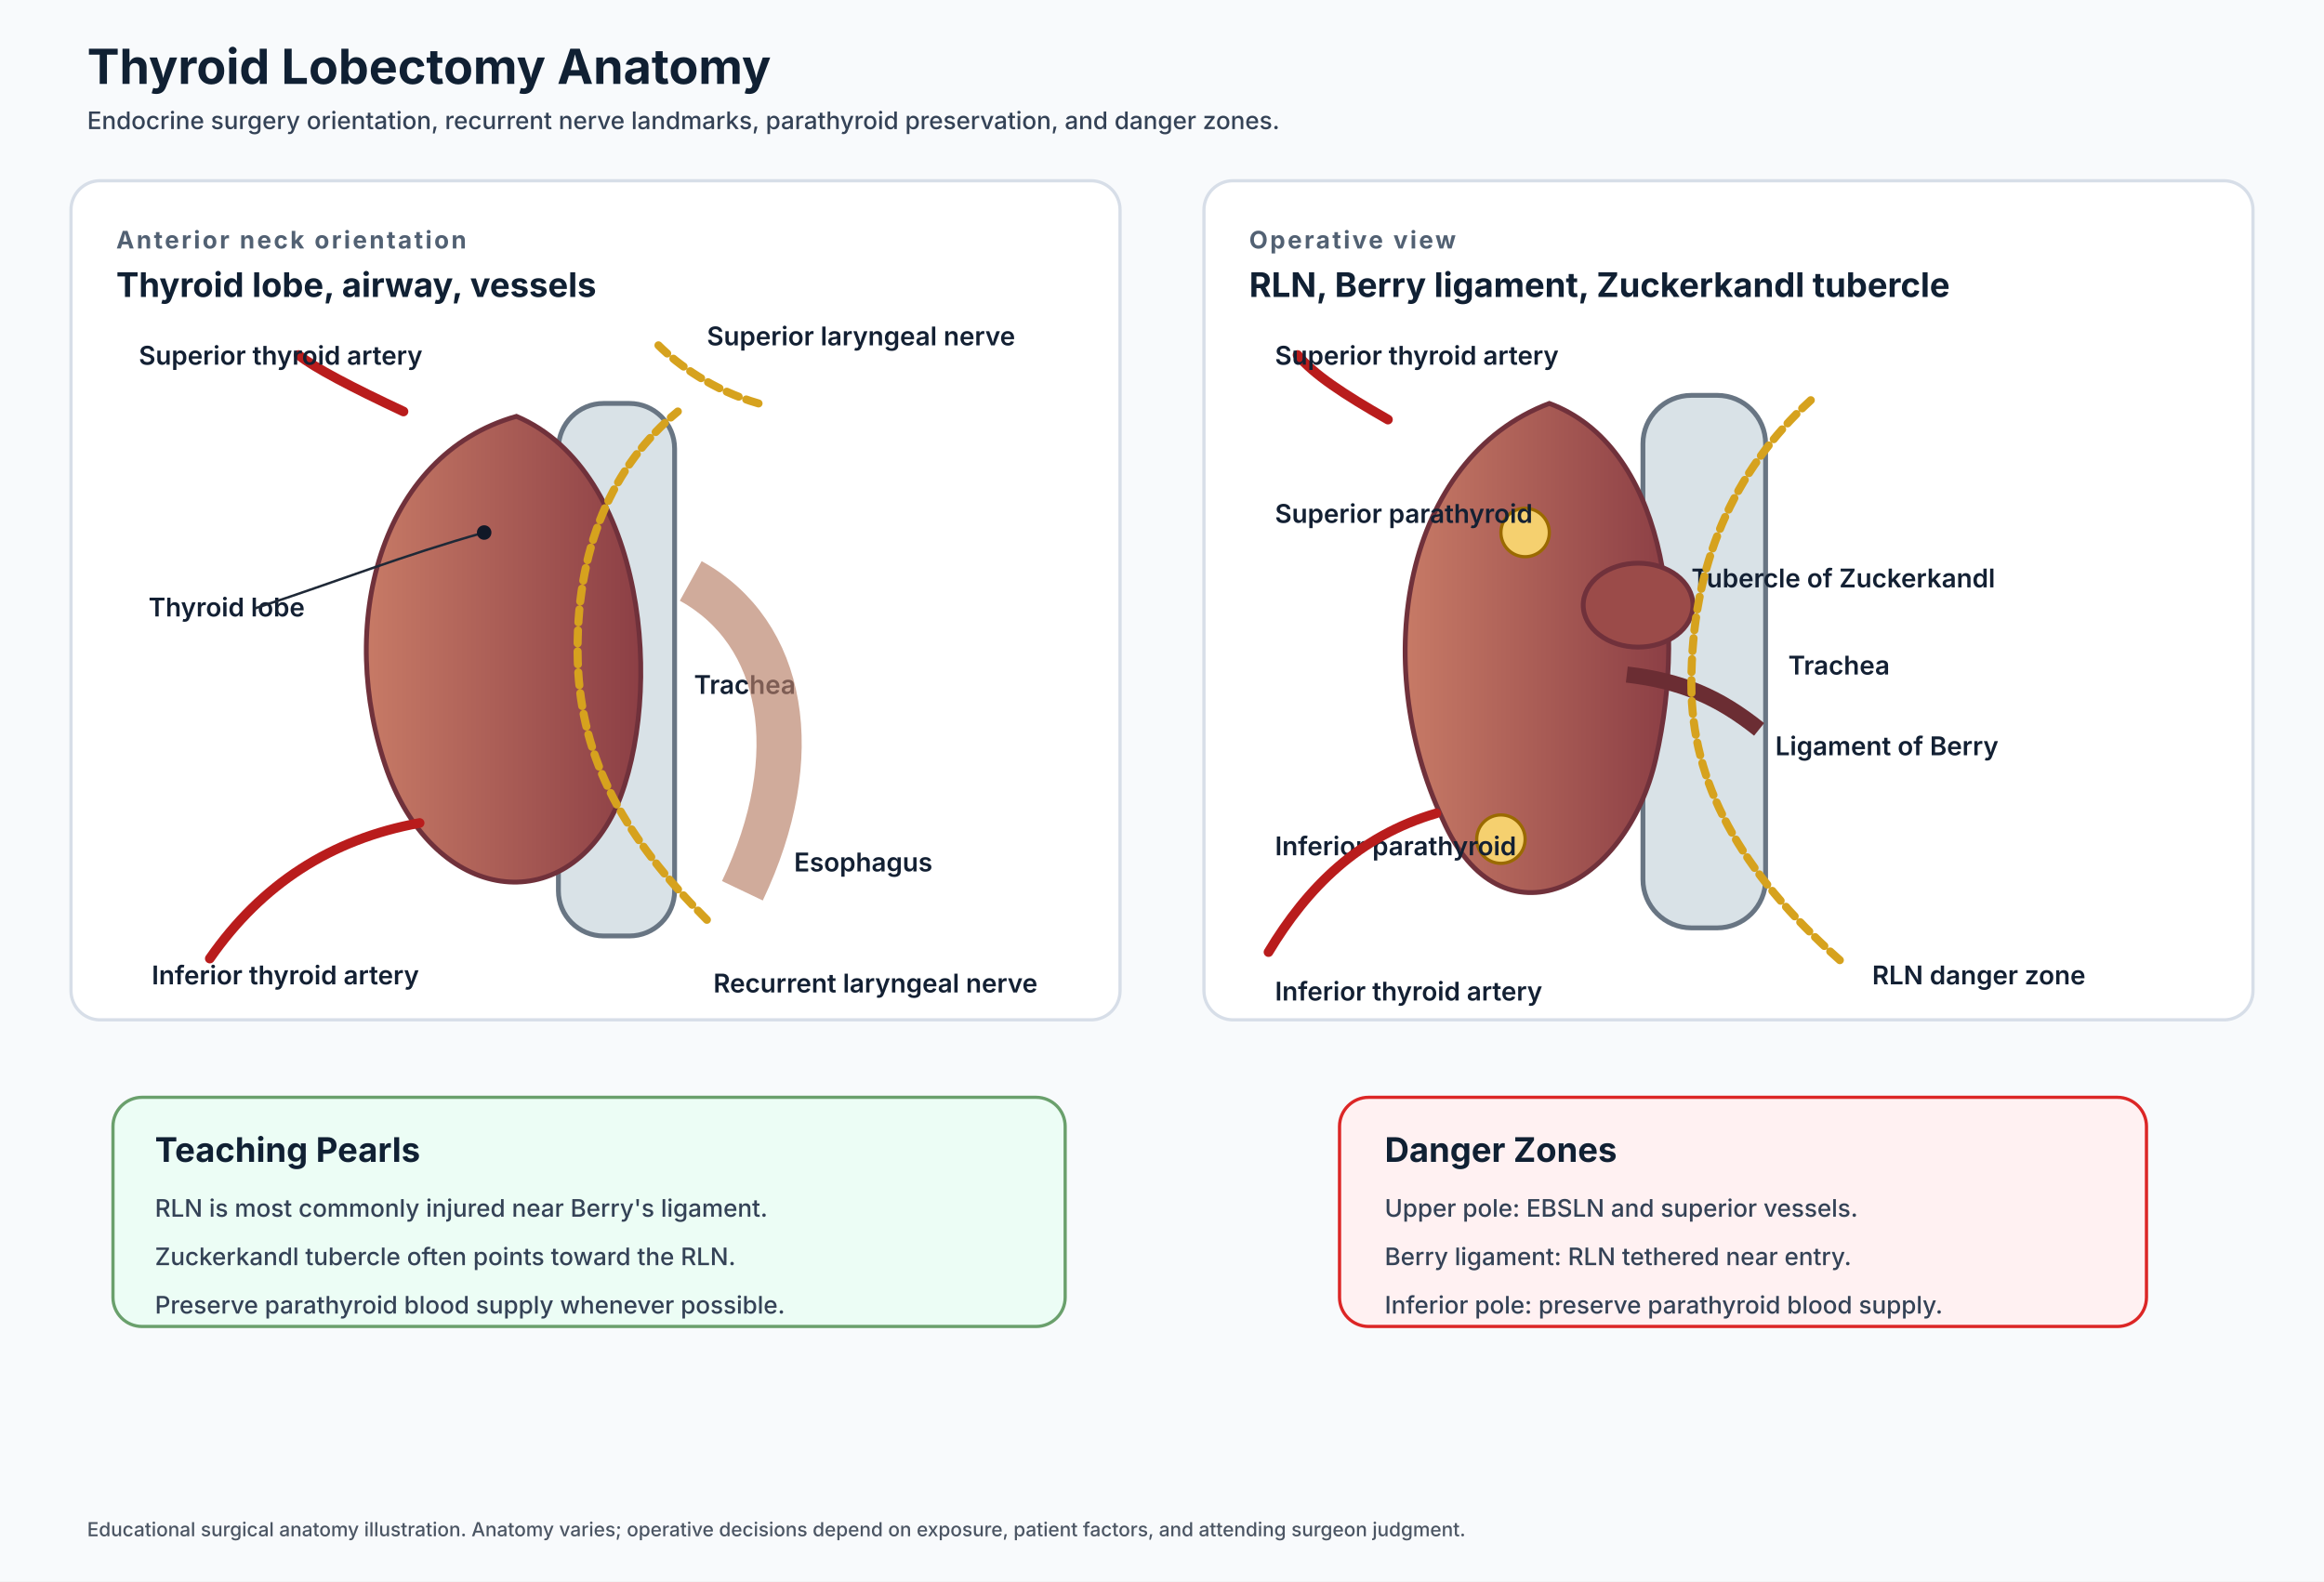
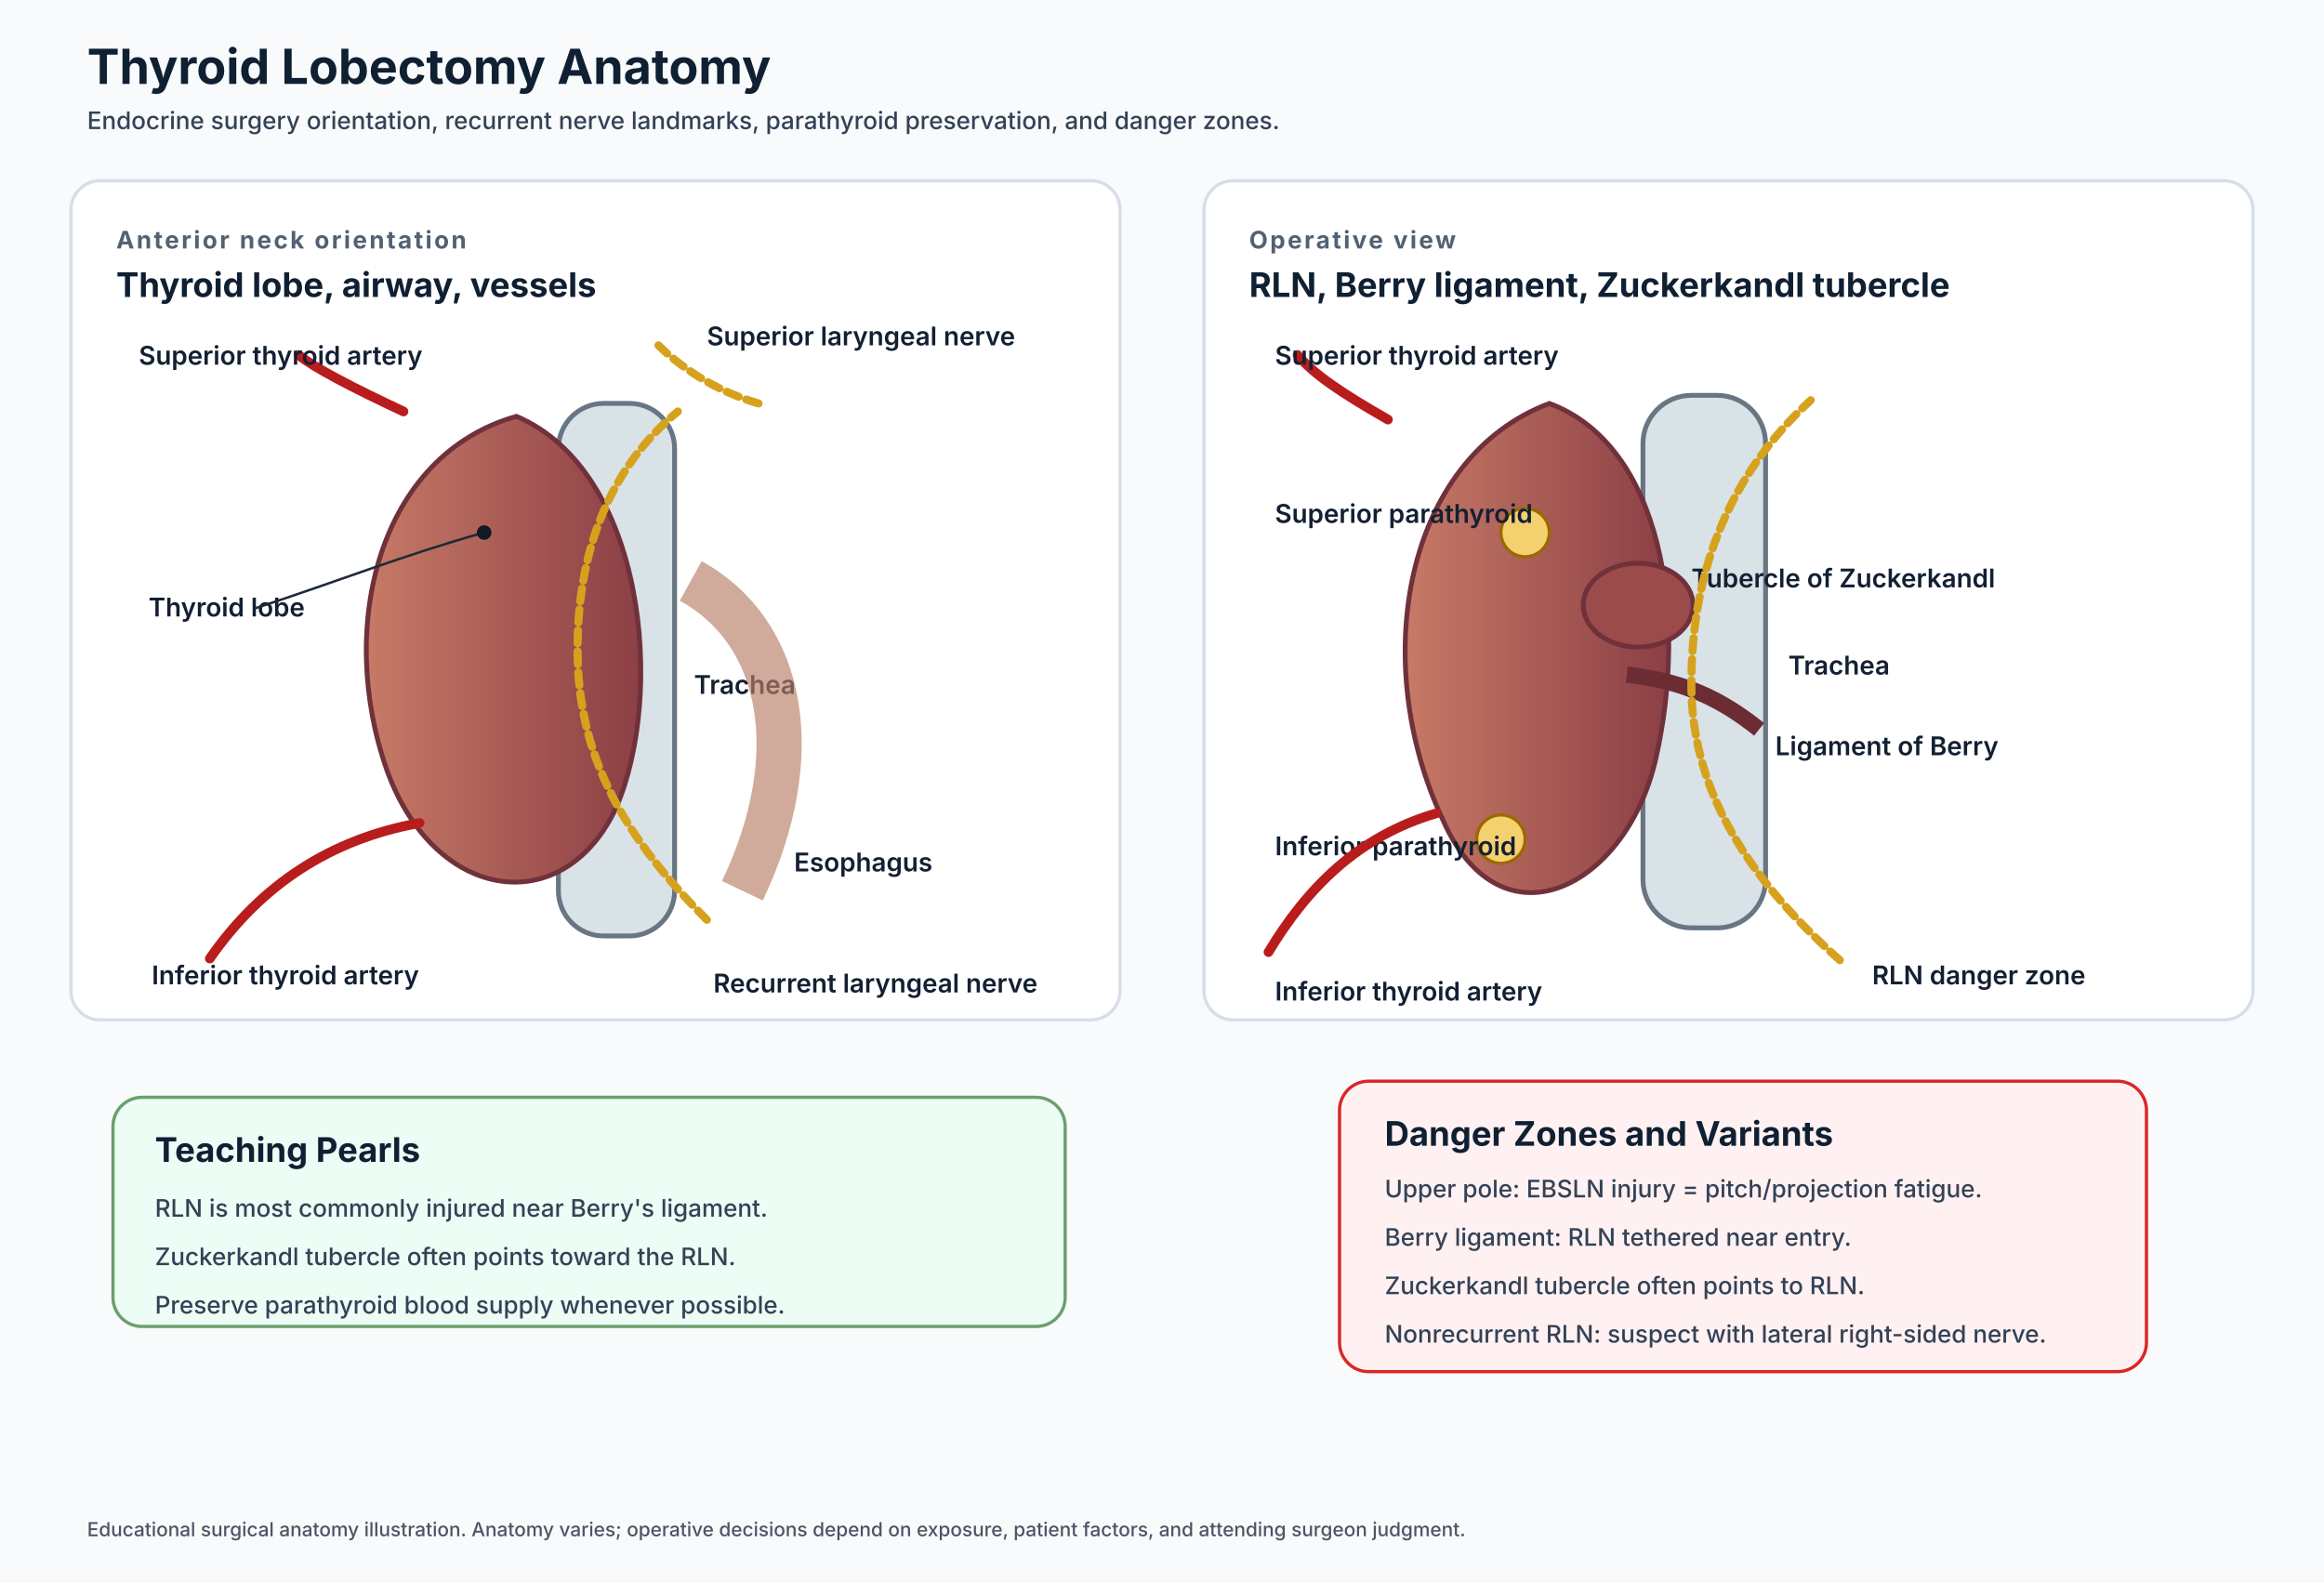
<svg xmlns="http://www.w3.org/2000/svg" viewBox="0 0 1440 980" role="img">
  <defs>
    <linearGradient id="bowel" x1="0" x2="1">
      <stop offset="0" stop-color="#f3c7a9" />
      <stop offset="1" stop-color="#c9836f" />
    </linearGradient>
    <linearGradient id="organ" x1="0" x2="1" y1="0" y2="1">
      <stop offset="0" stop-color="#f7d7bd" />
      <stop offset="1" stop-color="#b86761" />
    </linearGradient>
    <linearGradient id="muscle" x1="0" x2="1">
      <stop offset="0" stop-color="#e7a0a0" />
      <stop offset="1" stop-color="#a94d55" />
    </linearGradient>
    <linearGradient id="thyroid" x1="0" x2="1">
      <stop offset="0" stop-color="#c77a66" />
      <stop offset="1" stop-color="#8c3f45" />
    </linearGradient>
    <marker id="dot" markerWidth="8" markerHeight="8" refX="4" refY="4">
      <circle cx="4" cy="4" r="3" fill="#111827" />
    </marker>
    <marker id="arrow" markerWidth="10" markerHeight="10" refX="9" refY="5" orient="auto">
      <path d="M0,0 L10,5 L0,10 z" fill="#23577b" />
    </marker>
    <style>
.bg{fill:#f8fafc}.panel{fill:#fff;stroke:#d7dee8;stroke-width:2}.title{font:700 30px Inter,Arial,sans-serif;fill:#102033}.sub{font:700 15px Inter,Arial,sans-serif;fill:#526173;text-transform:uppercase;letter-spacing:1.4px}.h{font:700 21px Inter,Arial,sans-serif;fill:#102033}.label{font:600 16px Inter,Arial,sans-serif;fill:#132033}.small{font:600 13px Inter,Arial,sans-serif;fill:#263447}.note{font:500 15px Inter,Arial,sans-serif;fill:#344256}.tiny{font:500 12px Inter,Arial,sans-serif;fill:#4b5563}.leader{fill:none;stroke:#1f2937;stroke-width:1.5;marker-end:url(#dot)}.artery{fill:none;stroke:#b91c1c;stroke-width:6;stroke-linecap:round;stroke-linejoin:round}.vein{fill:none;stroke:#2563eb;stroke-width:6;stroke-linecap:round}.nerve{fill:none;stroke:#d6a21e;stroke-width:5;stroke-linecap:round;stroke-dasharray:8 5}.duct{fill:none;stroke:#7f9b42;stroke-width:13;stroke-linecap:round;stroke-linejoin:round}.danger{fill:#fff1f2;stroke:#dc2626;stroke-width:2}.pearl{fill:#ecfdf5;stroke:#6aa06c;stroke-width:2}.variant{fill:#fff7ed;stroke:#f59e0b;stroke-width:2}.flow{fill:#eef6ff;stroke:#23577b;stroke-width:2}.mesh{fill:#dbeafe;stroke:#2563eb;stroke-width:2;stroke-dasharray:6 4}.zone1{fill:#fee2e2;stroke:#b91c1c;stroke-width:2}.zone2{fill:#ffedd5;stroke:#ea580c;stroke-width:2}.zone3{fill:#ede9fe;stroke:#7c3aed;stroke-width:2}
</style>
  </defs>
  <rect width="1440" height="980" class="bg" />
  <text x="54" y="52" class="title">Thyroid Lobectomy Anatomy</text>
  <text x="54" y="80" class="note">Endocrine surgery orientation, recurrent nerve landmarks, parathyroid preservation, and danger zones.</text>
  <rect x="44" y="112" width="650" height="520" rx="18" class="panel" />
  <text x="72" y="154" class="sub">Anterior neck orientation</text>
  <text x="72" y="184" class="h">Thyroid lobe, airway, vessels</text>
  <rect x="346" y="250" width="72" height="330" rx="28" fill="#d9e2e7" stroke="#687583" stroke-width="3" />
  <text x="430" y="430" class="label">Trachea</text>
  <path d="M320 258 C235 282 208 388 240 478 C270 560 350 570 382 500 C412 430 400 292 320 258Z" fill="url(#thyroid)" stroke="#70313b" stroke-width="3" />
  <text x="92" y="382" class="label">Thyroid lobe</text>
  <path d="M158 377 C210 360 250 344 300 330" class="leader" />
  <path d="M428 360 C486 392 500 468 460 552" fill="none" stroke="#b77e65" stroke-width="28" opacity=".65" />
  <text x="492" y="540" class="label">Esophagus</text>
  <path d="M250 255 C218 240 195 228 185 220" class="artery" />
  <text x="86" y="226" class="label">Superior thyroid artery</text>
  <path d="M260 510 C205 520 162 548 130 594" class="artery" />
  <text x="94" y="610" class="label">Inferior thyroid artery</text>
  <path d="M470 250 C442 242 420 226 408 214" class="nerve" />
  <text x="438" y="214" class="label">Superior laryngeal nerve</text>
  <path d="M438 570 C388 520 360 472 358 410 C356 340 380 288 420 255" class="nerve" />
  <text x="442" y="615" class="label">Recurrent laryngeal nerve</text>
  <rect x="746" y="112" width="650" height="520" rx="18" class="panel" />
  <text x="774" y="154" class="sub">Operative view</text>
  <text x="774" y="184" class="h">RLN, Berry ligament, Zuckerkandl tubercle</text>
  <rect x="1018" y="245" width="76" height="330" rx="30" fill="#d9e2e7" stroke="#687583" stroke-width="3" />
  <text x="1108" y="418" class="label">Trachea</text>
  <path d="M960 250 C870 284 848 410 894 508 C930 590 1008 550 1026 470 C1046 382 1030 276 960 250Z" fill="url(#thyroid)" stroke="#70313b" stroke-width="3" />
  <ellipse cx="1015" cy="375" rx="34" ry="26" fill="#9b4b49" stroke="#70313b" stroke-width="3" />
  <text x="1048" y="364" class="label">Tubercle of Zuckerkandl</text>
  <path d="M1008 418 C1042 422 1065 432 1090 452" fill="none" stroke="#6b2d33" stroke-width="10" />
  <text x="1100" y="468" class="label">Ligament of Berry</text>
  <path d="M1140 595 C1078 540 1048 485 1048 424 C1048 350 1074 292 1122 248" class="nerve" />
  <text x="1160" y="610" class="label">RLN danger zone</text>
  <circle cx="945" cy="330" r="15" fill="#f5d06f" stroke="#9a6a00" stroke-width="2" />
  <text x="790" y="324" class="label">Superior parathyroid</text>
  <circle cx="930" cy="520" r="15" fill="#f5d06f" stroke="#9a6a00" stroke-width="2" />
  <text x="790" y="530" class="label">Inferior parathyroid</text>
  <path d="M860 260 C832 244 814 232 804 220" class="artery" />
  <text x="790" y="226" class="label">Superior thyroid artery</text>
  <path d="M890 504 C842 518 810 550 786 590" class="artery" />
  <text x="790" y="620" class="label">Inferior thyroid artery</text>
-   <rect x="830" y="680" width="500" height="142" rx="18" class="danger" />
-   <text x="858" y="720" class="h">Danger Zones</text>
-   <text x="858" y="754" class="note">Upper pole: EBSLN and superior vessels.</text>
-   <text x="858" y="784" class="note">Berry ligament: RLN tethered near entry.</text>
-   <text x="858" y="814" class="note">Inferior pole: preserve parathyroid blood supply.</text>
+   <rect x="830" y="670" width="500" height="180" rx="18" class="danger" />
+   <text x="858" y="710" class="h">Danger Zones and Variants</text>
+   <text x="858" y="742" class="note">Upper pole: EBSLN injury = pitch/projection fatigue.</text>
+   <text x="858" y="772" class="note">Berry ligament: RLN tethered near entry.</text>
+   <text x="858" y="802" class="note">Zuckerkandl tubercle often points to RLN.</text>
+   <text x="858" y="832" class="note">Nonrecurrent RLN: suspect with lateral right-sided nerve.</text>
  <rect x="70" y="680" width="590" height="142" rx="18" class="pearl" />
  <text x="96" y="720" class="h">Teaching Pearls</text>
  <text x="96" y="754" class="note">RLN is most commonly injured near Berry's ligament.</text>
  <text x="96" y="784" class="note">Zuckerkandl tubercle often points toward the RLN.</text>
  <text x="96" y="814" class="note">Preserve parathyroid blood supply whenever possible.</text>
  <text x="54" y="952" class="tiny">Educational surgical anatomy illustration. Anatomy varies; operative decisions depend on exposure, patient factors, and attending surgeon judgment.</text>
</svg>
